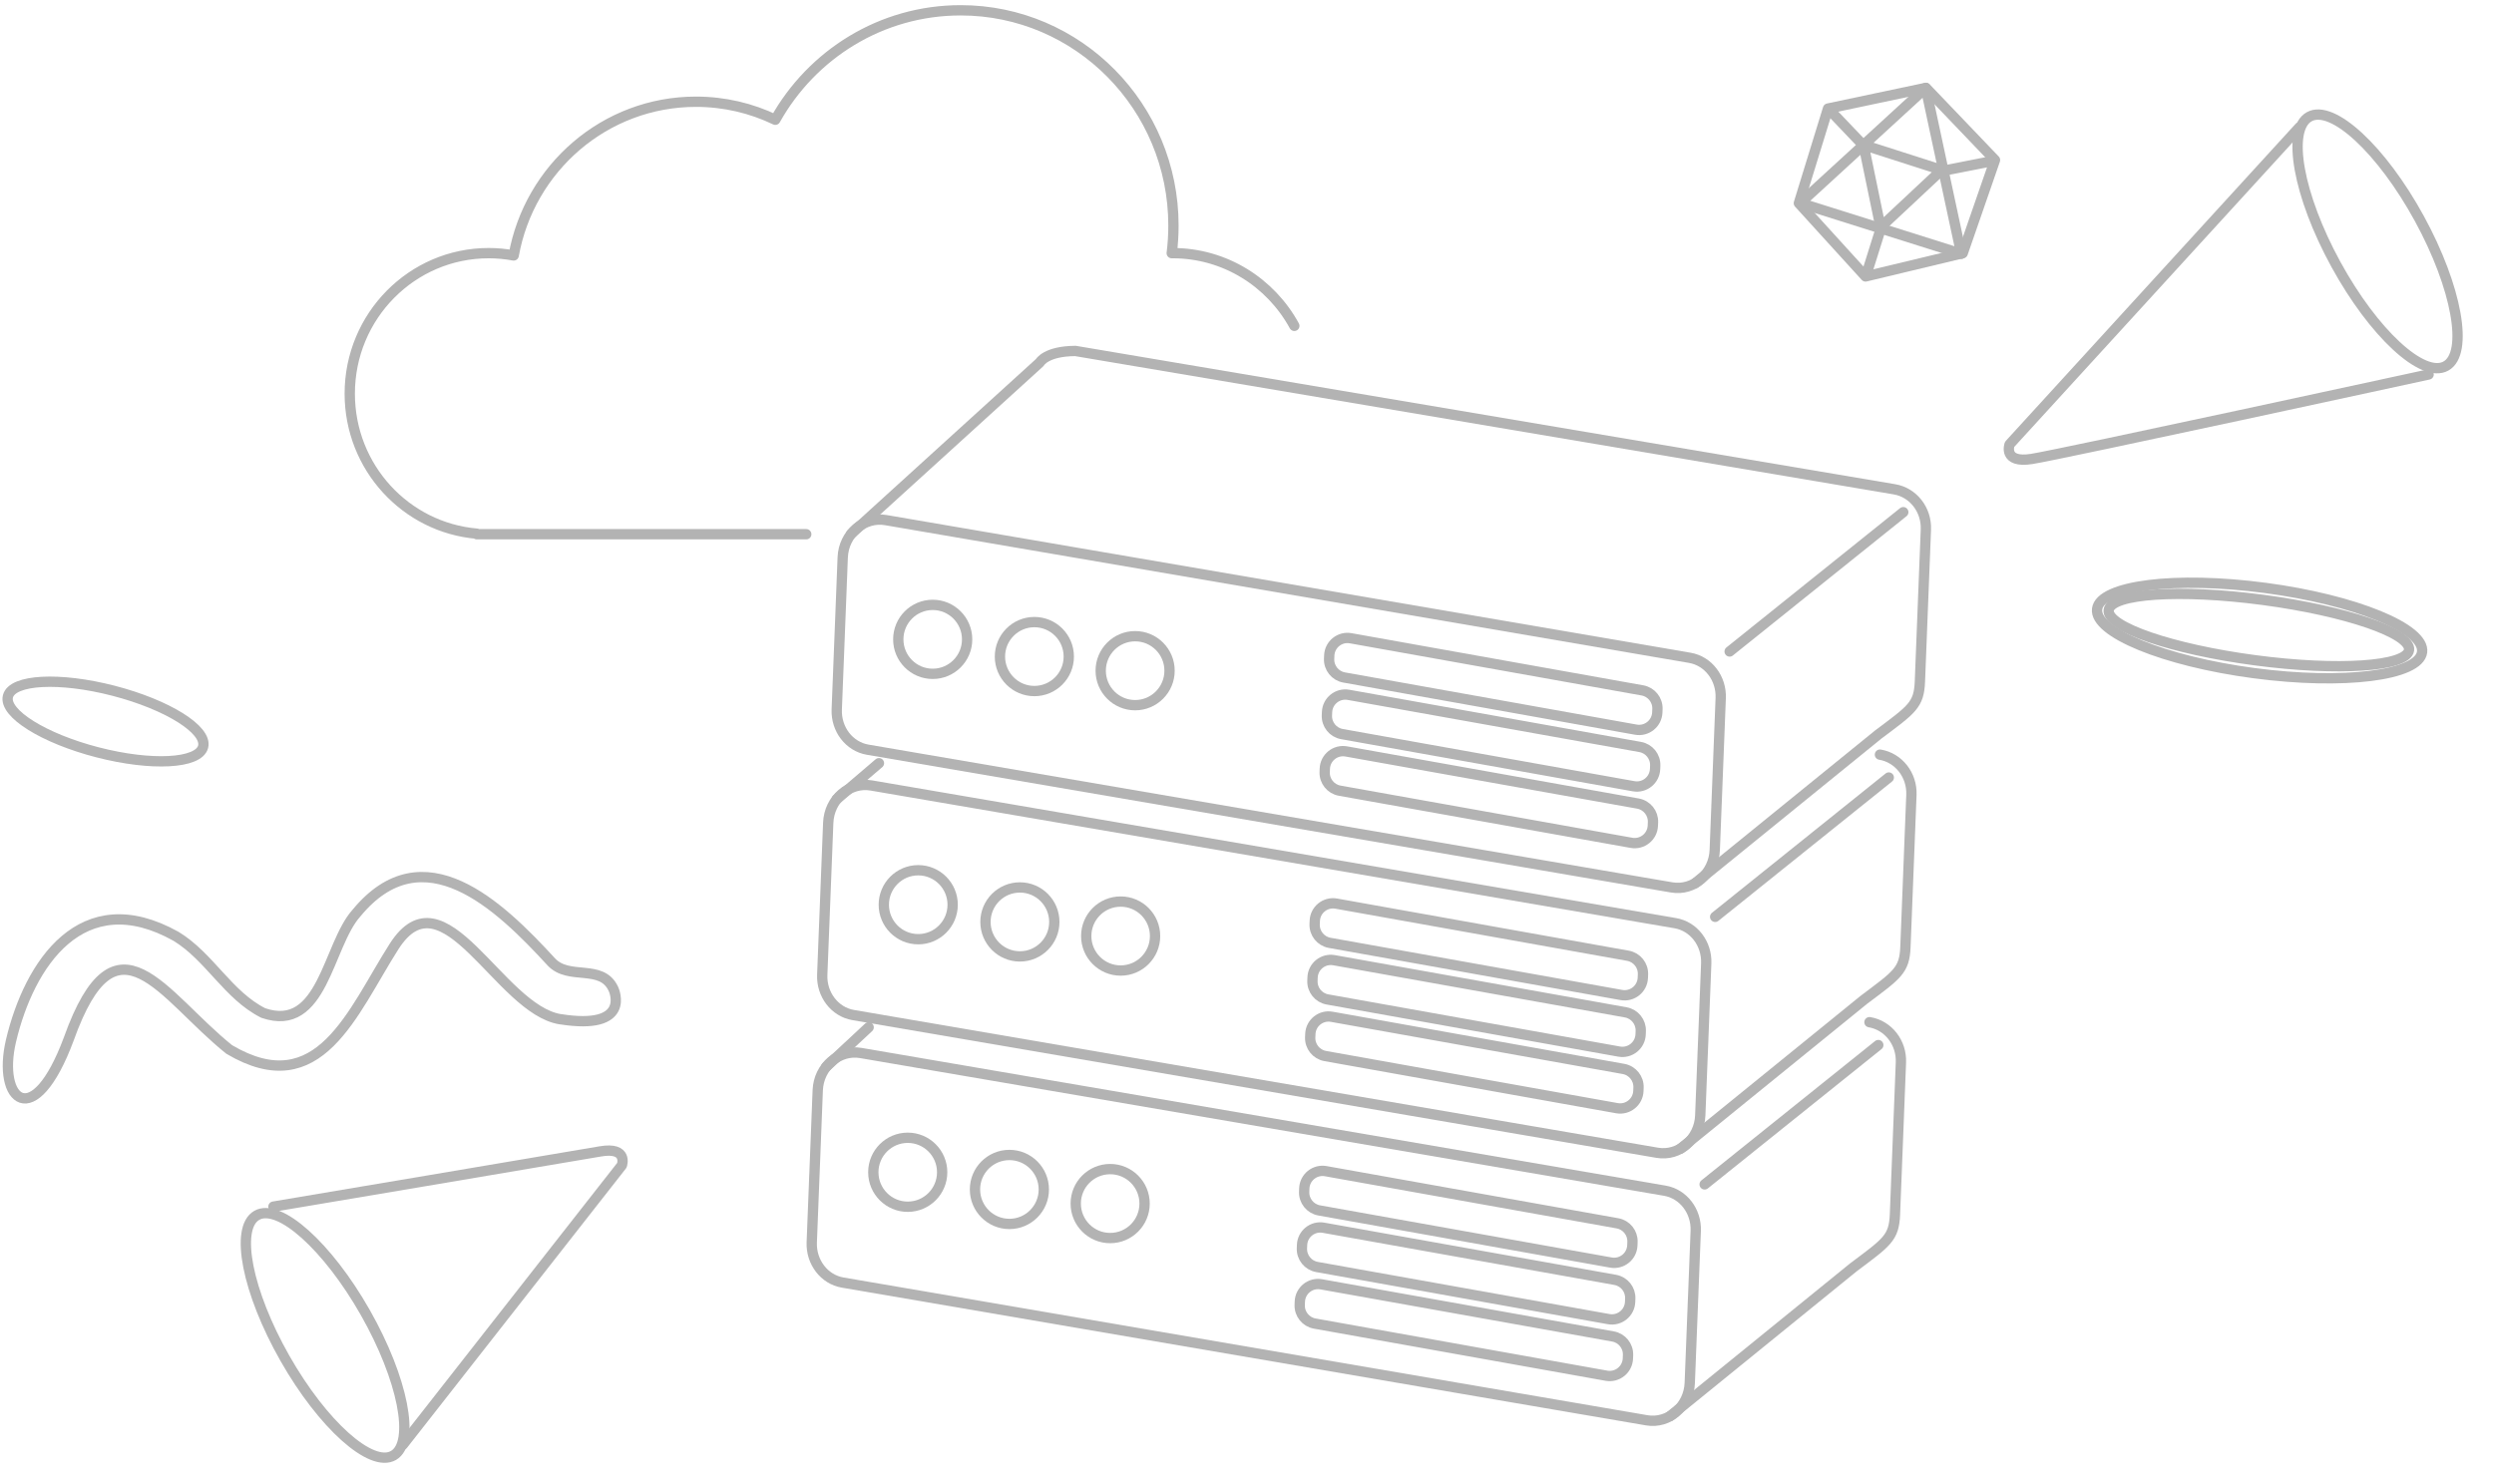
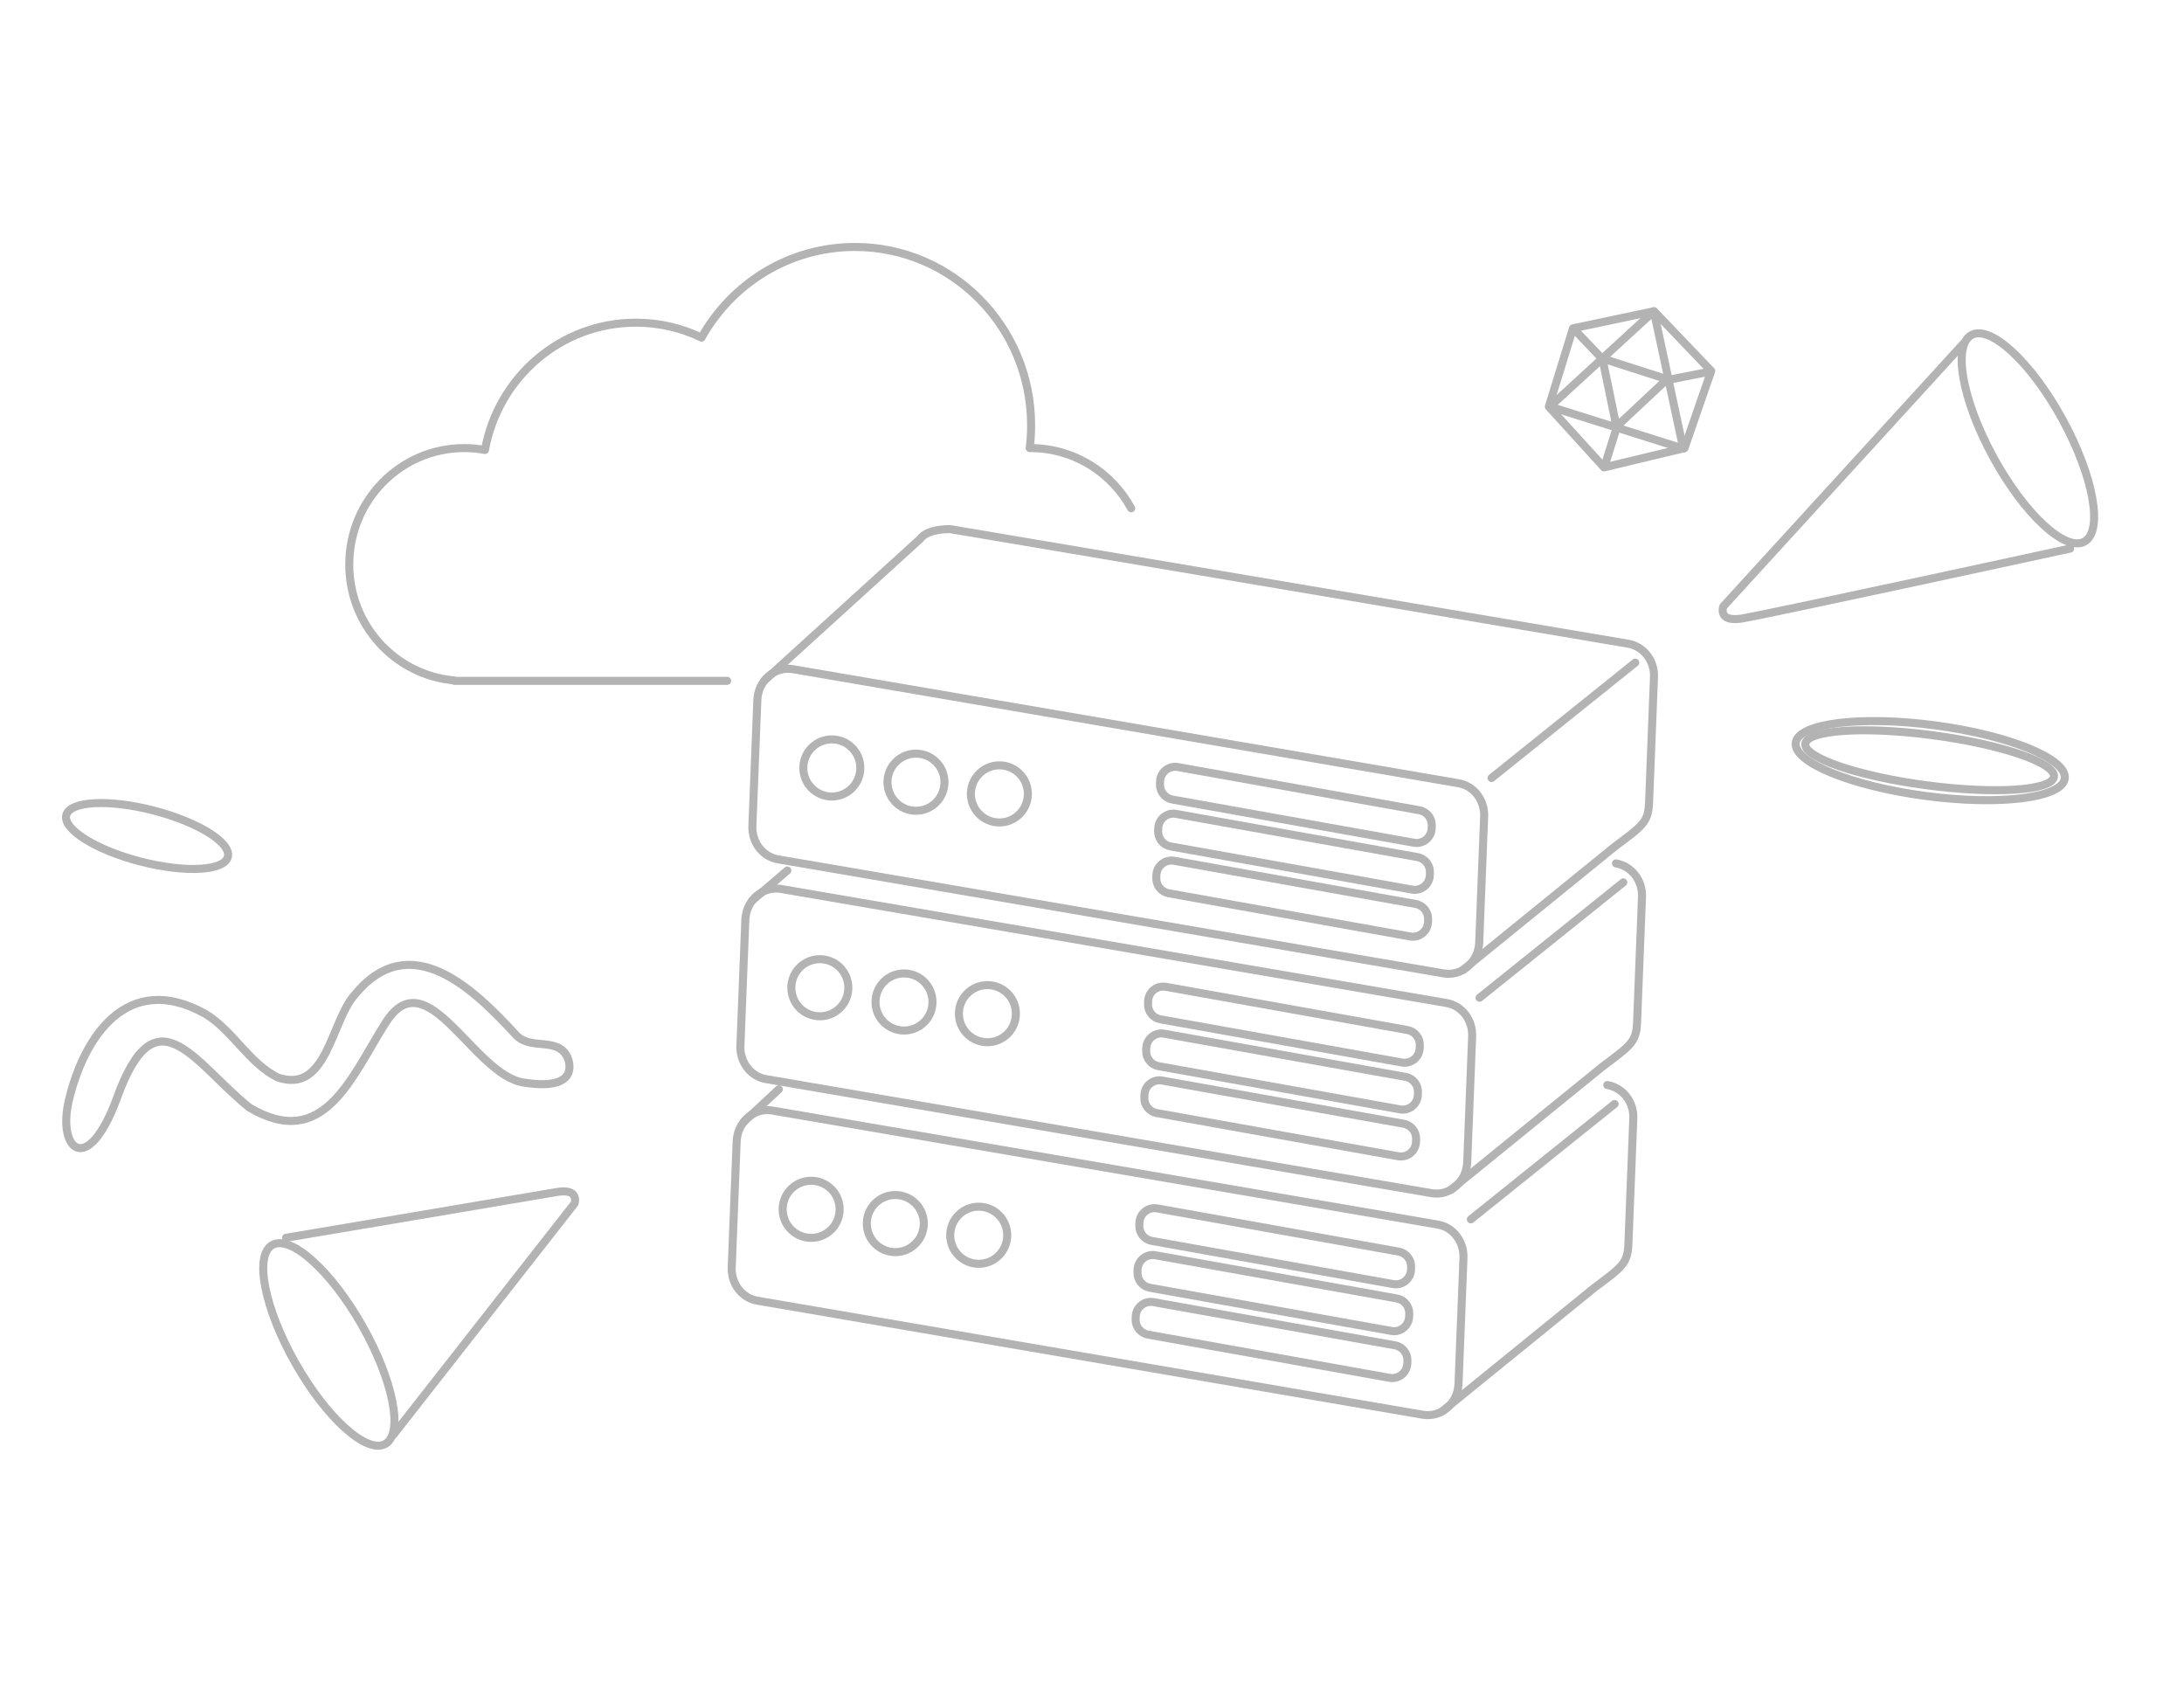
- <svg xmlns="http://www.w3.org/2000/svg" viewBox="0 0 242 144" fill="none">
-   <path d="M174.681 19.705L190.309 24.634L186.86 8.535L174.681 19.705Z" stroke="#B3B3B3" stroke-linecap="round" stroke-linejoin="round" />
-   <path d="M188.407 16.501L180.828 14.07L182.475 22.053L188.407 16.501Z" stroke="#B3B3B3" stroke-linecap="round" stroke-linejoin="round" />
-   <path d="M180.588 13.88L177.51 10.653" stroke="#B3B3B3" stroke-linecap="round" stroke-linejoin="round" />
-   <path d="M182.432 22.395L181.083 26.698" stroke="#B3B3B3" stroke-linecap="round" stroke-linejoin="round" />
-   <path d="M188.589 16.568L193.119 15.675" stroke="#B3B3B3" stroke-linecap="round" stroke-linejoin="round" />
-   <path d="M186.879 8.528L177.377 10.536L174.548 19.721L181.02 26.833L190.451 24.573L193.581 15.534L186.879 8.528Z" stroke="#B3B3B3" stroke-linecap="round" stroke-linejoin="round" />
-   <path d="M235.022 63.293C235.324 61.008 228.51 58.218 219.802 57.062C211.094 55.905 203.79 56.82 203.488 59.105C203.186 61.389 210 64.179 218.708 65.336C227.416 66.492 234.72 65.578 235.022 63.293Z" stroke="#B3B3B3" stroke-linecap="round" stroke-linejoin="round" />
-   <path d="M233.756 63.09C233.97 61.472 227.62 59.294 219.573 58.225C211.526 57.157 204.828 57.602 204.614 59.219C204.401 60.837 210.751 63.015 218.798 64.084C226.845 65.152 233.542 64.707 233.756 63.09Z" stroke="#B3B3B3" stroke-linecap="round" stroke-linejoin="round" />
-   <path d="M38.172 141.272C40.325 140.043 39.103 133.829 35.443 127.391C31.783 120.954 27.071 116.732 24.919 117.961C22.766 119.189 23.988 125.404 27.648 131.841C31.308 138.279 36.02 142.501 38.172 141.272Z" stroke="#B3B3B3" stroke-linecap="round" stroke-linejoin="round" />
-   <path d="M39.09 140.228L60.344 113.102C60.344 113.102 60.986 111.28 58.239 111.758C55.491 112.235 26.531 117.115 26.531 117.115" stroke="#B3B3B3" stroke-linecap="round" stroke-linejoin="round" />
-   <path d="M19.709 72.48C20.134 70.828 16.238 68.394 11.009 67.043C5.779 65.691 1.195 65.934 0.77 67.586C0.345 69.237 4.24 71.672 9.47 73.023C14.699 74.374 19.284 74.131 19.709 72.48Z" stroke="#B3B3B3" stroke-linecap="round" stroke-linejoin="round" />
-   <path d="M237.325 35.533C239.561 34.305 238.409 27.89 234.752 21.206C231.095 14.521 226.318 10.098 224.082 11.326C221.846 12.554 222.998 18.969 226.655 25.653C230.312 32.338 235.089 36.761 237.325 35.533Z" stroke="#B3B3B3" stroke-linecap="round" stroke-linejoin="round" />
-   <path d="M223.122 12.354L194.999 43.129C194.999 43.129 194.307 44.993 197.142 44.547C199.977 44.102 235.657 36.346 235.657 36.346" stroke="#B3B3B3" stroke-linecap="round" stroke-linejoin="round" />
-   <path d="M54.367 98.928C48.434 97.986 43.057 84.299 38.229 91.88C34.185 98.229 30.994 107.04 22.244 101.864C15.754 96.668 11.29 87.939 6.679 100.826C3.259 110.037 -0.311 106.836 1.069 101.011C2.824 93.591 7.931 85.759 17.082 90.882C20.35 92.872 22.119 96.599 25.542 98.322C31.337 100.323 31.776 91.76 34.586 88.628C41.077 80.74 48.487 87.91 53.489 93.357C55.211 95.21 58.376 93.502 59.524 95.992C59.589 96.12 61.291 100.023 54.367 98.924V98.928Z" stroke="#B3B3B3" stroke-linecap="round" stroke-linejoin="round" />
-   <path d="M162.216 86.133L84.189 72.764C82.403 72.458 81.117 70.783 81.193 68.86L81.772 54.103C81.861 51.815 83.817 50.116 85.943 50.48L163.97 63.849C165.756 64.155 167.042 65.831 166.966 67.754L166.387 82.51C166.297 84.799 164.342 86.497 162.216 86.133Z" stroke="#B3B3B3" stroke-linecap="round" stroke-linejoin="round" />
-   <path d="M82.598 51.818L100.897 35.181C100.897 35.181 101.475 34.08 104.355 34.065L183.821 47.491C185.641 47.797 186.95 49.475 186.874 51.398L186.294 66.154C186.205 68.443 185.5 68.856 182.259 71.289L164.469 85.735" stroke="#B3B3B3" stroke-linecap="round" stroke-linejoin="round" />
-   <path d="M167.831 63.234L184.68 49.713" stroke="#B3B3B3" stroke-linecap="round" stroke-linejoin="round" />
-   <path d="M90.503 65.404C92.347 65.404 93.843 63.906 93.843 62.057C93.843 60.209 92.347 58.71 90.503 58.71C88.658 58.71 87.163 60.209 87.163 62.057C87.163 63.906 88.658 65.404 90.503 65.404Z" stroke="#B3B3B3" stroke-linecap="round" stroke-linejoin="round" />
-   <path d="M100.368 67.074C102.212 67.074 103.708 65.575 103.708 63.727C103.708 61.879 102.212 60.38 100.368 60.38C98.523 60.38 97.027 61.879 97.027 63.727C97.027 65.575 98.523 67.074 100.368 67.074Z" stroke="#B3B3B3" stroke-linecap="round" stroke-linejoin="round" />
-   <path d="M110.145 68.445C111.99 68.445 113.485 66.946 113.485 65.098C113.485 63.249 111.99 61.751 110.145 61.751C108.3 61.751 106.805 63.249 106.805 65.098C106.805 66.946 108.3 68.445 110.145 68.445Z" stroke="#B3B3B3" stroke-linecap="round" stroke-linejoin="round" />
-   <path d="M158.735 70.821L130.425 65.758C129.555 65.602 128.933 64.827 128.968 63.944L128.981 63.624C129.023 62.548 130.003 61.76 131.06 61.949L159.37 67.011C160.24 67.167 160.861 67.942 160.827 68.825L160.814 69.145C160.772 70.221 159.791 71.009 158.735 70.821V70.821Z" stroke="#B3B3B3" stroke-linecap="round" stroke-linejoin="round" />
-   <path d="M158.521 76.313L130.211 71.251C129.34 71.095 128.719 70.32 128.753 69.437L128.767 69.117C128.808 68.041 129.789 67.253 130.845 67.441L159.155 72.504C160.025 72.66 160.647 73.435 160.612 74.318L160.599 74.638C160.557 75.714 159.577 76.502 158.521 76.313V76.313Z" stroke="#B3B3B3" stroke-linecap="round" stroke-linejoin="round" />
-   <path d="M158.304 81.806L129.994 76.744C129.124 76.588 128.502 75.813 128.537 74.929L128.55 74.609C128.592 73.534 129.572 72.746 130.628 72.934L158.938 77.996C159.809 78.153 160.43 78.927 160.396 79.811L160.382 80.131C160.341 81.206 159.36 81.995 158.304 81.806V81.806Z" stroke="#B3B3B3" stroke-linecap="round" stroke-linejoin="round" />
-   <path d="M160.81 111.889L82.783 98.52C80.997 98.214 79.71 96.538 79.786 94.615L80.366 79.859C80.455 77.57 82.41 75.872 84.536 76.236L162.564 89.605C164.35 89.911 165.636 91.587 165.56 93.509L164.981 108.266C164.891 110.555 162.936 112.253 160.81 111.889Z" stroke="#B3B3B3" stroke-linecap="round" stroke-linejoin="round" />
-   <path d="M182.416 73.245C184.237 73.551 185.546 75.229 185.47 77.152L184.89 91.908C184.801 94.197 184.096 94.61 180.855 97.043L163.065 111.489" stroke="#B3B3B3" stroke-linecap="round" stroke-linejoin="round" />
-   <path d="M81.194 77.572L85.287 74.077" stroke="#B3B3B3" stroke-linecap="round" stroke-linejoin="round" />
-   <path d="M166.426 88.99L183.275 75.467" stroke="#B3B3B3" stroke-linecap="round" stroke-linejoin="round" />
-   <path d="M89.099 91.16C90.943 91.16 92.439 89.662 92.439 87.813C92.439 85.965 90.943 84.466 89.099 84.466C87.254 84.466 85.758 85.965 85.758 87.813C85.758 89.662 87.254 91.16 89.099 91.16Z" stroke="#B3B3B3" stroke-linecap="round" stroke-linejoin="round" />
-   <path d="M98.963 92.83C100.808 92.83 102.303 91.331 102.303 89.483C102.303 87.634 100.808 86.136 98.963 86.136C97.118 86.136 95.623 87.634 95.623 89.483C95.623 91.331 97.118 92.83 98.963 92.83Z" stroke="#B3B3B3" stroke-linecap="round" stroke-linejoin="round" />
-   <path d="M108.74 94.201C110.585 94.201 112.08 92.702 112.08 90.854C112.08 89.005 110.585 87.507 108.74 87.507C106.895 87.507 105.4 89.005 105.4 90.854C105.4 92.702 106.895 94.201 108.74 94.201Z" stroke="#B3B3B3" stroke-linecap="round" stroke-linejoin="round" />
-   <path d="M157.331 96.576L129.021 91.514C128.151 91.358 127.53 90.583 127.564 89.7L127.577 89.38C127.619 88.304 128.599 87.516 129.656 87.705L157.966 92.767C158.836 92.923 159.457 93.698 159.423 94.581L159.41 94.901C159.368 95.977 158.388 96.765 157.331 96.576V96.576Z" stroke="#B3B3B3" stroke-linecap="round" stroke-linejoin="round" />
-   <path d="M157.116 102.069L128.806 97.007C127.936 96.851 127.315 96.076 127.349 95.192L127.362 94.873C127.404 93.797 128.385 93.009 129.441 93.197L157.751 98.26C158.621 98.416 159.242 99.191 159.208 100.074L159.195 100.394C159.153 101.469 158.173 102.258 157.116 102.069V102.069Z" stroke="#B3B3B3" stroke-linecap="round" stroke-linejoin="round" />
-   <path d="M156.9 107.562L128.59 102.5C127.719 102.343 127.098 101.569 127.132 100.685L127.146 100.365C127.187 99.29 128.168 98.501 129.224 98.69L157.534 103.752C158.404 103.908 159.026 104.683 158.991 105.567L158.978 105.886C158.936 106.962 157.956 107.75 156.9 107.562V107.562Z" stroke="#B3B3B3" stroke-linecap="round" stroke-linejoin="round" />
-   <path d="M159.792 137.856L81.765 124.487C79.979 124.181 78.692 122.505 78.768 120.582L79.348 105.826C79.437 103.537 81.392 101.839 83.518 102.203L161.546 115.571C163.332 115.878 164.618 117.553 164.542 119.476L163.962 134.233C163.873 136.521 161.918 138.22 159.792 137.856Z" stroke="#B3B3B3" stroke-linecap="round" stroke-linejoin="round" />
-   <path d="M181.399 99.214C183.219 99.52 184.528 101.197 184.452 103.12L183.873 117.877C183.783 120.165 183.078 120.579 179.837 123.012L162.047 137.458" stroke="#B3B3B3" stroke-linecap="round" stroke-linejoin="round" />
-   <path d="M80.176 103.541L84.288 99.712" stroke="#B3B3B3" stroke-linecap="round" stroke-linejoin="round" />
-   <path d="M165.406 114.957L182.257 101.435" stroke="#B3B3B3" stroke-linecap="round" stroke-linejoin="round" />
-   <path d="M88.08 117.127C89.925 117.127 91.421 115.628 91.421 113.78C91.421 111.931 89.925 110.433 88.08 110.433C86.236 110.433 84.74 111.931 84.74 113.78C84.74 115.628 86.236 117.127 88.08 117.127Z" stroke="#B3B3B3" stroke-linecap="round" stroke-linejoin="round" />
-   <path d="M97.945 118.797C99.79 118.797 101.285 117.298 101.285 115.45C101.285 113.601 99.79 112.103 97.945 112.103C96.1 112.103 94.605 113.601 94.605 115.45C94.605 117.298 96.1 118.797 97.945 118.797Z" stroke="#B3B3B3" stroke-linecap="round" stroke-linejoin="round" />
-   <path d="M107.723 120.167C109.567 120.167 111.063 118.669 111.063 116.82C111.063 114.972 109.567 113.473 107.723 113.473C105.878 113.473 104.382 114.972 104.382 116.82C104.382 118.669 105.878 120.167 107.723 120.167Z" stroke="#B3B3B3" stroke-linecap="round" stroke-linejoin="round" />
-   <path d="M156.313 122.545L128.003 117.483C127.133 117.327 126.512 116.552 126.546 115.669L126.559 115.349C126.601 114.273 127.581 113.485 128.638 113.673L156.948 118.736C157.818 118.892 158.439 119.667 158.405 120.55L158.392 120.87C158.35 121.946 157.369 122.734 156.313 122.545V122.545Z" stroke="#B3B3B3" stroke-linecap="round" stroke-linejoin="round" />
-   <path d="M156.096 128.036L127.786 122.974C126.916 122.818 126.295 122.043 126.329 121.159L126.342 120.839C126.384 119.764 127.364 118.976 128.421 119.164L156.731 124.226C157.601 124.382 158.222 125.157 158.188 126.041L158.175 126.361C158.133 127.436 157.153 128.224 156.096 128.036V128.036Z" stroke="#B3B3B3" stroke-linecap="round" stroke-linejoin="round" />
-   <path d="M155.881 133.529L127.571 128.466C126.701 128.31 126.08 127.535 126.114 126.652L126.127 126.332C126.169 125.257 127.15 124.468 128.206 124.657L156.516 129.719C157.386 129.875 158.008 130.65 157.973 131.534L157.96 131.853C157.918 132.929 156.938 133.717 155.881 133.529Z" stroke="#B3B3B3" stroke-linecap="round" stroke-linejoin="round" />
-   <path d="M125.593 31.627C123.297 27.42 118.868 24.57 113.784 24.57C113.756 24.57 113.727 24.572 113.697 24.572C113.807 23.696 113.864 22.803 113.864 21.897C113.864 10.355 104.618 1 93.215 1C85.501 1 78.777 5.282 75.231 11.623C72.898 10.502 70.287 9.874 67.532 9.874C58.709 9.874 51.369 16.309 49.845 24.794C49.059 24.65 48.247 24.57 47.419 24.57C39.975 24.57 33.938 30.677 33.938 38.211C33.938 45.352 39.361 51.206 46.266 51.798V51.852H78.233" stroke="#B3B3B3" stroke-linecap="round" stroke-linejoin="round" />
+ <svg xmlns="http://www.w3.org/2000/svg" width="272" height="212" viewBox="0 0 272 212" fill="none">
+   <path d="M193.036 50.624L209.64 55.861L205.976 38.756L193.036 50.624Z" stroke="#B3B3B3" stroke-linecap="round" stroke-linejoin="round" />
+   <path d="M207.62 47.22L199.567 44.637L201.317 53.119L207.62 47.22Z" stroke="#B3B3B3" stroke-linecap="round" stroke-linejoin="round" />
+   <path d="M199.313 44.435L196.042 41.006" stroke="#B3B3B3" stroke-linecap="round" stroke-linejoin="round" />
+   <path d="M201.271 53.483L199.837 58.054" stroke="#B3B3B3" stroke-linecap="round" stroke-linejoin="round" />
+   <path d="M207.813 47.291L212.626 46.342" stroke="#B3B3B3" stroke-linecap="round" stroke-linejoin="round" />
+   <path d="M205.997 38.748L195.901 40.882L192.895 50.641L199.771 58.198L209.792 55.797L213.117 46.192L205.997 38.748Z" stroke="#B3B3B3" stroke-linecap="round" stroke-linejoin="round" />
+   <path d="M257.148 96.936C257.469 94.508 250.229 91.544 240.977 90.315C231.725 89.087 223.965 90.058 223.643 92.486C223.322 94.914 230.562 97.878 239.814 99.107C249.067 100.335 256.827 99.364 257.148 96.936Z" stroke="#B3B3B3" stroke-linecap="round" stroke-linejoin="round" />
+   <path d="M255.804 96.72C256.031 95.001 249.284 92.687 240.734 91.552C232.183 90.416 225.068 90.889 224.84 92.608C224.613 94.327 231.36 96.641 239.91 97.776C248.461 98.912 255.576 98.439 255.804 96.72Z" stroke="#B3B3B3" stroke-linecap="round" stroke-linejoin="round" />
+   <path d="M47.996 179.789C50.283 178.483 48.985 171.88 45.096 165.041C41.208 158.201 36.201 153.715 33.914 155.021C31.627 156.326 32.925 162.929 36.813 169.769C40.702 176.609 45.709 181.095 47.996 179.789Z" stroke="#B3B3B3" stroke-linecap="round" stroke-linejoin="round" />
+   <path d="M48.971 178.679L71.553 149.858C71.553 149.858 72.235 147.922 69.316 148.43C66.397 148.938 35.627 154.122 35.627 154.122" stroke="#B3B3B3" stroke-linecap="round" stroke-linejoin="round" />
+   <path d="M28.378 106.697C28.829 104.943 24.691 102.356 19.134 100.92C13.577 99.484 8.707 99.743 8.255 101.498C7.804 103.252 11.942 105.839 17.499 107.274C23.056 108.71 27.926 108.452 28.378 106.697Z" stroke="#B3B3B3" stroke-linecap="round" stroke-linejoin="round" />
+   <path d="M259.595 67.442C261.971 66.137 260.747 59.321 256.861 52.219C252.976 45.116 247.9 40.416 245.524 41.721C243.149 43.026 244.372 49.842 248.258 56.944C252.143 64.047 257.219 68.746 259.595 67.442Z" stroke="#B3B3B3" stroke-linecap="round" stroke-linejoin="round" />
+   <path d="M244.505 42.813L214.623 75.512C214.623 75.512 213.889 77.493 216.901 77.019C219.913 76.546 257.823 68.305 257.823 68.305" stroke="#B3B3B3" stroke-linecap="round" stroke-linejoin="round" />
+   <path d="M65.203 134.798C58.898 133.797 53.185 119.255 48.056 127.31C43.76 134.056 40.368 143.418 31.072 137.918C24.176 132.397 19.434 123.123 14.534 136.815C10.9 146.602 7.107 143.201 8.573 137.011C10.438 129.128 15.865 120.806 25.587 126.25C29.059 128.364 30.939 132.324 34.576 134.155C40.734 136.281 41.2 127.182 44.186 123.855C51.082 115.474 58.955 123.092 64.27 128.88C66.099 130.848 69.462 129.033 70.682 131.679C70.75 131.815 72.559 135.961 65.203 134.794V134.798Z" stroke="#B3B3B3" stroke-linecap="round" stroke-linejoin="round" />
+   <path d="M179.793 121.204L96.889 107C94.991 106.674 93.624 104.894 93.705 102.851L94.321 87.172C94.416 84.741 96.493 82.936 98.752 83.323L181.656 97.527C183.554 97.853 184.92 99.633 184.84 101.676L184.224 117.355C184.129 119.786 182.052 121.591 179.793 121.204Z" stroke="#B3B3B3" stroke-linecap="round" stroke-linejoin="round" />
+   <path d="M95.199 84.745L114.641 67.067C114.641 67.067 115.255 65.898 118.315 65.882L202.748 80.147C204.682 80.472 206.073 82.254 205.992 84.298L205.376 99.977C205.281 102.408 204.532 102.847 201.088 105.432L182.187 120.781" stroke="#B3B3B3" stroke-linecap="round" stroke-linejoin="round" />
+   <path d="M185.758 96.874L203.66 82.507" stroke="#B3B3B3" stroke-linecap="round" stroke-linejoin="round" />
+   <path d="M103.597 99.18C105.557 99.18 107.146 97.587 107.146 95.623C107.146 93.659 105.557 92.067 103.597 92.067C101.637 92.067 100.048 93.659 100.048 95.623C100.048 97.587 101.637 99.18 103.597 99.18Z" stroke="#B3B3B3" stroke-linecap="round" stroke-linejoin="round" />
+   <path d="M114.078 100.954C116.038 100.954 117.627 99.362 117.627 97.397C117.627 95.433 116.038 93.841 114.078 93.841C112.118 93.841 110.529 95.433 110.529 97.397C110.529 99.362 112.118 100.954 114.078 100.954Z" stroke="#B3B3B3" stroke-linecap="round" stroke-linejoin="round" />
+   <path d="M124.466 102.41C126.426 102.41 128.015 100.818 128.015 98.854C128.015 96.89 126.426 95.298 124.466 95.298C122.506 95.298 120.917 96.89 120.917 98.854C120.917 100.818 122.506 102.41 124.466 102.41Z" stroke="#B3B3B3" stroke-linecap="round" stroke-linejoin="round" />
+   <path d="M176.094 104.934L146.015 99.556C145.09 99.39 144.43 98.567 144.466 97.628L144.48 97.288C144.525 96.145 145.566 95.308 146.689 95.508L176.768 100.887C177.693 101.053 178.353 101.876 178.317 102.814L178.303 103.154C178.258 104.297 177.216 105.135 176.094 104.934V104.934Z" stroke="#B3B3B3" stroke-linecap="round" stroke-linejoin="round" />
+   <path d="M175.866 110.77L145.787 105.392C144.862 105.226 144.202 104.403 144.238 103.464L144.252 103.124C144.297 101.981 145.338 101.144 146.461 101.344L176.54 106.723C177.465 106.889 178.125 107.712 178.089 108.651L178.075 108.99C178.03 110.133 176.988 110.971 175.866 110.77V110.77Z" stroke="#B3B3B3" stroke-linecap="round" stroke-linejoin="round" />
+   <path d="M175.636 116.606L145.557 111.228C144.632 111.062 143.972 110.238 144.008 109.3L144.022 108.96C144.067 107.817 145.108 106.98 146.231 107.18L176.31 112.559C177.235 112.725 177.895 113.548 177.859 114.486L177.845 114.826C177.8 115.969 176.758 116.807 175.636 116.606V116.606Z" stroke="#B3B3B3" stroke-linecap="round" stroke-linejoin="round" />
+   <path d="M178.299 148.57L95.394 134.365C93.497 134.04 92.13 132.26 92.211 130.217L92.827 114.538C92.921 112.106 94.999 110.302 97.258 110.688L180.162 124.892C182.059 125.218 183.426 126.998 183.345 129.041L182.73 144.72C182.635 147.152 180.557 148.956 178.299 148.57Z" stroke="#B3B3B3" stroke-linecap="round" stroke-linejoin="round" />
+   <path d="M201.255 107.51C203.189 107.836 204.58 109.618 204.499 111.661L203.884 127.34C203.789 129.772 203.04 130.21 199.596 132.796L180.694 148.145" stroke="#B3B3B3" stroke-linecap="round" stroke-linejoin="round" />
+   <path d="M93.707 112.108L98.055 108.394" stroke="#B3B3B3" stroke-linecap="round" stroke-linejoin="round" />
+   <path d="M184.266 124.239L202.168 109.871" stroke="#B3B3B3" stroke-linecap="round" stroke-linejoin="round" />
+   <path d="M102.105 126.545C104.065 126.545 105.654 124.953 105.654 122.989C105.654 121.025 104.065 119.433 102.105 119.433C100.145 119.433 98.556 121.025 98.556 122.989C98.556 124.953 100.145 126.545 102.105 126.545Z" stroke="#B3B3B3" stroke-linecap="round" stroke-linejoin="round" />
+   <path d="M112.586 128.319C114.546 128.319 116.135 126.727 116.135 124.763C116.135 122.799 114.546 121.207 112.586 121.207C110.626 121.207 109.037 122.799 109.037 124.763C109.037 126.727 110.626 128.319 112.586 128.319Z" stroke="#B3B3B3" stroke-linecap="round" stroke-linejoin="round" />
+   <path d="M122.974 129.776C124.934 129.776 126.523 128.183 126.523 126.219C126.523 124.255 124.934 122.663 122.974 122.663C121.014 122.663 119.425 124.255 119.425 126.219C119.425 128.183 121.014 129.776 122.974 129.776Z" stroke="#B3B3B3" stroke-linecap="round" stroke-linejoin="round" />
+   <path d="M174.602 132.3L144.523 126.921C143.598 126.755 142.938 125.932 142.975 124.994L142.989 124.654C143.033 123.511 144.075 122.673 145.197 122.874L175.277 128.252C176.201 128.418 176.861 129.242 176.825 130.18L176.811 130.52C176.766 131.663 175.725 132.5 174.602 132.3V132.3Z" stroke="#B3B3B3" stroke-linecap="round" stroke-linejoin="round" />
+   <path d="M174.374 138.136L144.294 132.757C143.37 132.591 142.71 131.768 142.746 130.829L142.76 130.49C142.805 129.347 143.846 128.509 144.969 128.709L175.048 134.088C175.973 134.254 176.633 135.077 176.596 136.016L176.582 136.356C176.538 137.499 175.496 138.336 174.374 138.136V138.136Z" stroke="#B3B3B3" stroke-linecap="round" stroke-linejoin="round" />
+   <path d="M174.144 143.972L144.064 138.593C143.14 138.427 142.48 137.604 142.516 136.665L142.53 136.326C142.575 135.183 143.616 134.345 144.739 134.546L174.818 139.924C175.743 140.09 176.403 140.913 176.366 141.852L176.352 142.192C176.308 143.335 175.266 144.172 174.144 143.972V143.972Z" stroke="#B3B3B3" stroke-linecap="round" stroke-linejoin="round" />
+   <path d="M177.216 176.159L94.312 161.955C92.415 161.629 91.048 159.849 91.129 157.806L91.745 142.127C91.84 139.696 93.917 137.891 96.176 138.278L179.08 152.482C180.977 152.808 182.344 154.588 182.263 156.631L181.648 172.31C181.553 174.741 179.475 176.546 177.216 176.159Z" stroke="#B3B3B3" stroke-linecap="round" stroke-linejoin="round" />
+   <path d="M200.174 135.102C202.108 135.428 203.499 137.21 203.418 139.253L202.803 154.932C202.708 157.363 201.959 157.802 198.515 160.387L179.613 175.737" stroke="#B3B3B3" stroke-linecap="round" stroke-linejoin="round" />
+   <path d="M92.625 139.7L96.994 135.632" stroke="#B3B3B3" stroke-linecap="round" stroke-linejoin="round" />
+   <path d="M183.182 151.829L201.086 137.463" stroke="#B3B3B3" stroke-linecap="round" stroke-linejoin="round" />
+   <path d="M101.023 154.135C102.983 154.135 104.572 152.543 104.572 150.579C104.572 148.615 102.983 147.023 101.023 147.023C99.063 147.023 97.474 148.615 97.474 150.579C97.474 152.543 99.063 154.135 101.023 154.135Z" stroke="#B3B3B3" stroke-linecap="round" stroke-linejoin="round" />
+   <path d="M111.504 155.909C113.464 155.909 115.053 154.317 115.053 152.353C115.053 150.389 113.464 148.797 111.504 148.797C109.544 148.797 107.955 150.389 107.955 152.353C107.955 154.317 109.544 155.909 111.504 155.909Z" stroke="#B3B3B3" stroke-linecap="round" stroke-linejoin="round" />
+   <path d="M121.893 157.365C123.853 157.365 125.442 155.773 125.442 153.809C125.442 151.845 123.853 150.253 121.893 150.253C119.933 150.253 118.344 151.845 118.344 153.809C118.344 155.773 119.933 157.365 121.893 157.365Z" stroke="#B3B3B3" stroke-linecap="round" stroke-linejoin="round" />
+   <path d="M173.52 159.892L143.441 154.513C142.516 154.347 141.856 153.524 141.893 152.585L141.907 152.246C141.951 151.103 142.993 150.265 144.115 150.465L174.195 155.844C175.119 156.01 175.779 156.833 175.743 157.772L175.729 158.112C175.684 159.255 174.643 160.092 173.52 159.892V159.892Z" stroke="#B3B3B3" stroke-linecap="round" stroke-linejoin="round" />
+   <path d="M173.29 165.726L143.211 160.347C142.286 160.181 141.626 159.358 141.663 158.419L141.677 158.079C141.721 156.937 142.763 156.099 143.885 156.299L173.965 161.678C174.889 161.844 175.549 162.667 175.513 163.606L175.499 163.946C175.454 165.089 174.413 165.926 173.29 165.726V165.726Z" stroke="#B3B3B3" stroke-linecap="round" stroke-linejoin="round" />
+   <path d="M173.062 171.562L142.983 166.183C142.058 166.017 141.398 165.194 141.435 164.255L141.449 163.915C141.493 162.773 142.535 161.935 143.657 162.135L173.737 167.514C174.661 167.68 175.321 168.503 175.285 169.442L175.271 169.782C175.226 170.925 174.185 171.762 173.062 171.562Z" stroke="#B3B3B3" stroke-linecap="round" stroke-linejoin="round" />
+   <path d="M140.88 63.291C138.441 58.821 133.736 55.793 128.334 55.793C128.303 55.793 128.273 55.795 128.241 55.795C128.358 54.864 128.418 53.916 128.418 52.953C128.418 40.69 118.595 30.75 106.479 30.75C98.282 30.75 91.138 35.299 87.371 42.037C84.892 40.846 82.118 40.178 79.191 40.178C69.816 40.178 62.018 47.016 60.398 56.031C59.563 55.878 58.701 55.793 57.821 55.793C49.911 55.793 43.498 62.282 43.498 70.286C43.498 77.874 49.259 84.094 56.595 84.723V84.78H90.561" stroke="#B3B3B3" stroke-linecap="round" stroke-linejoin="round" />
</svg>
